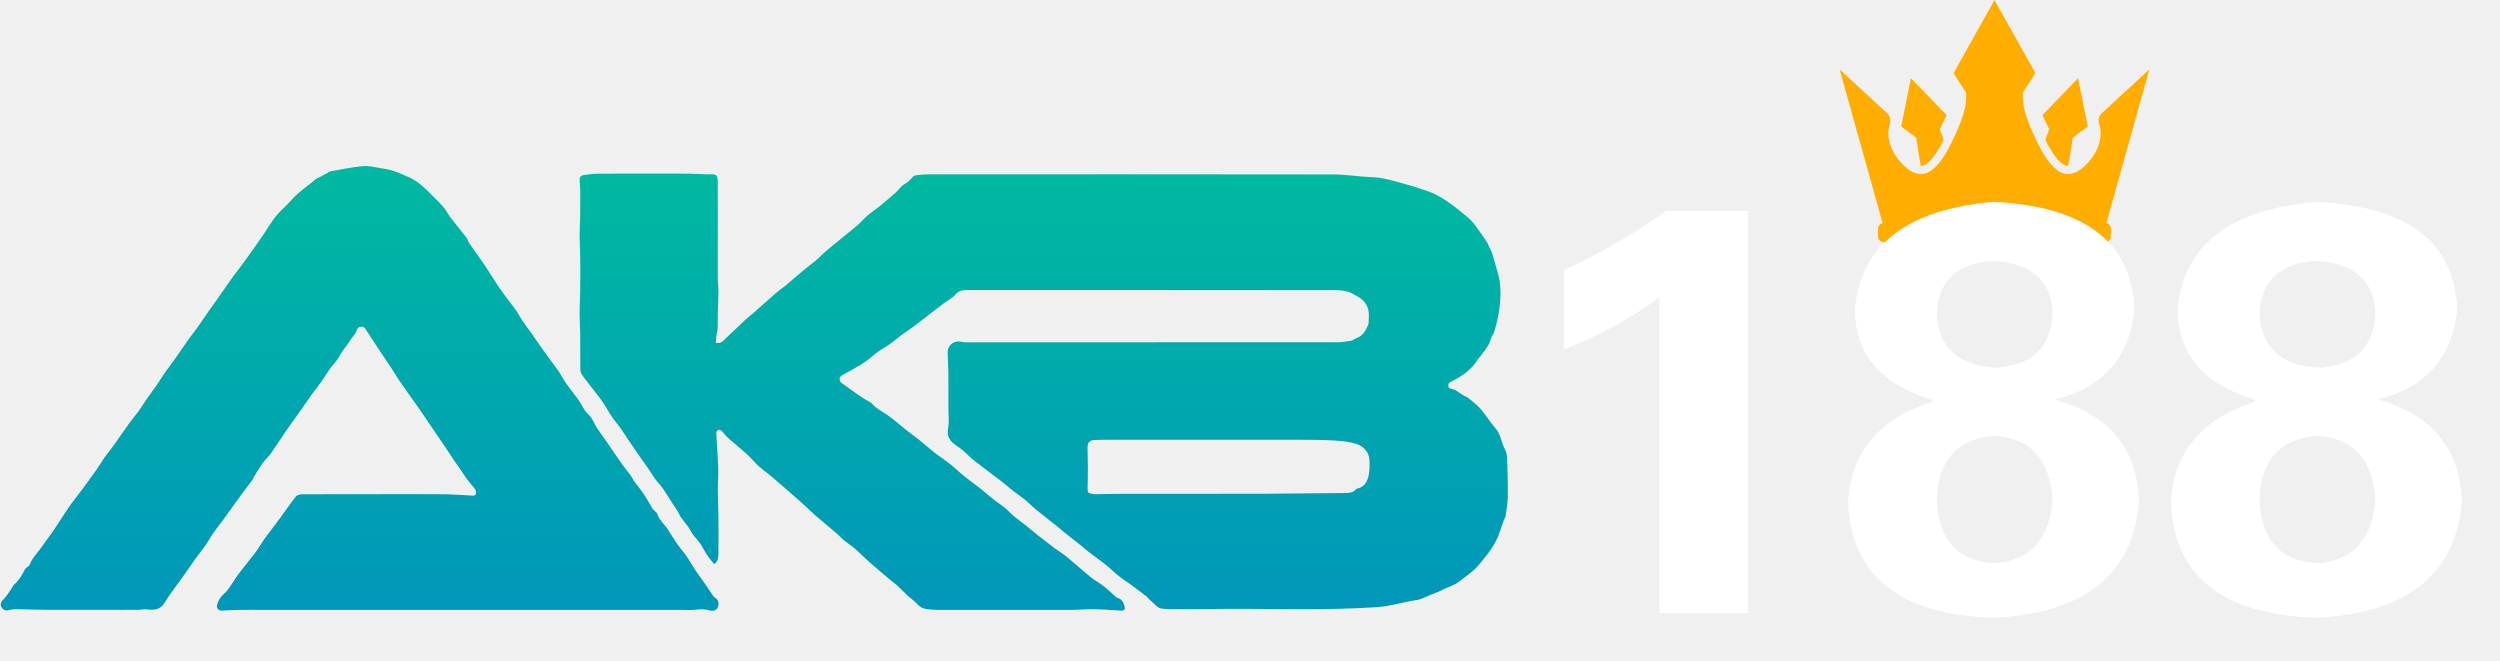
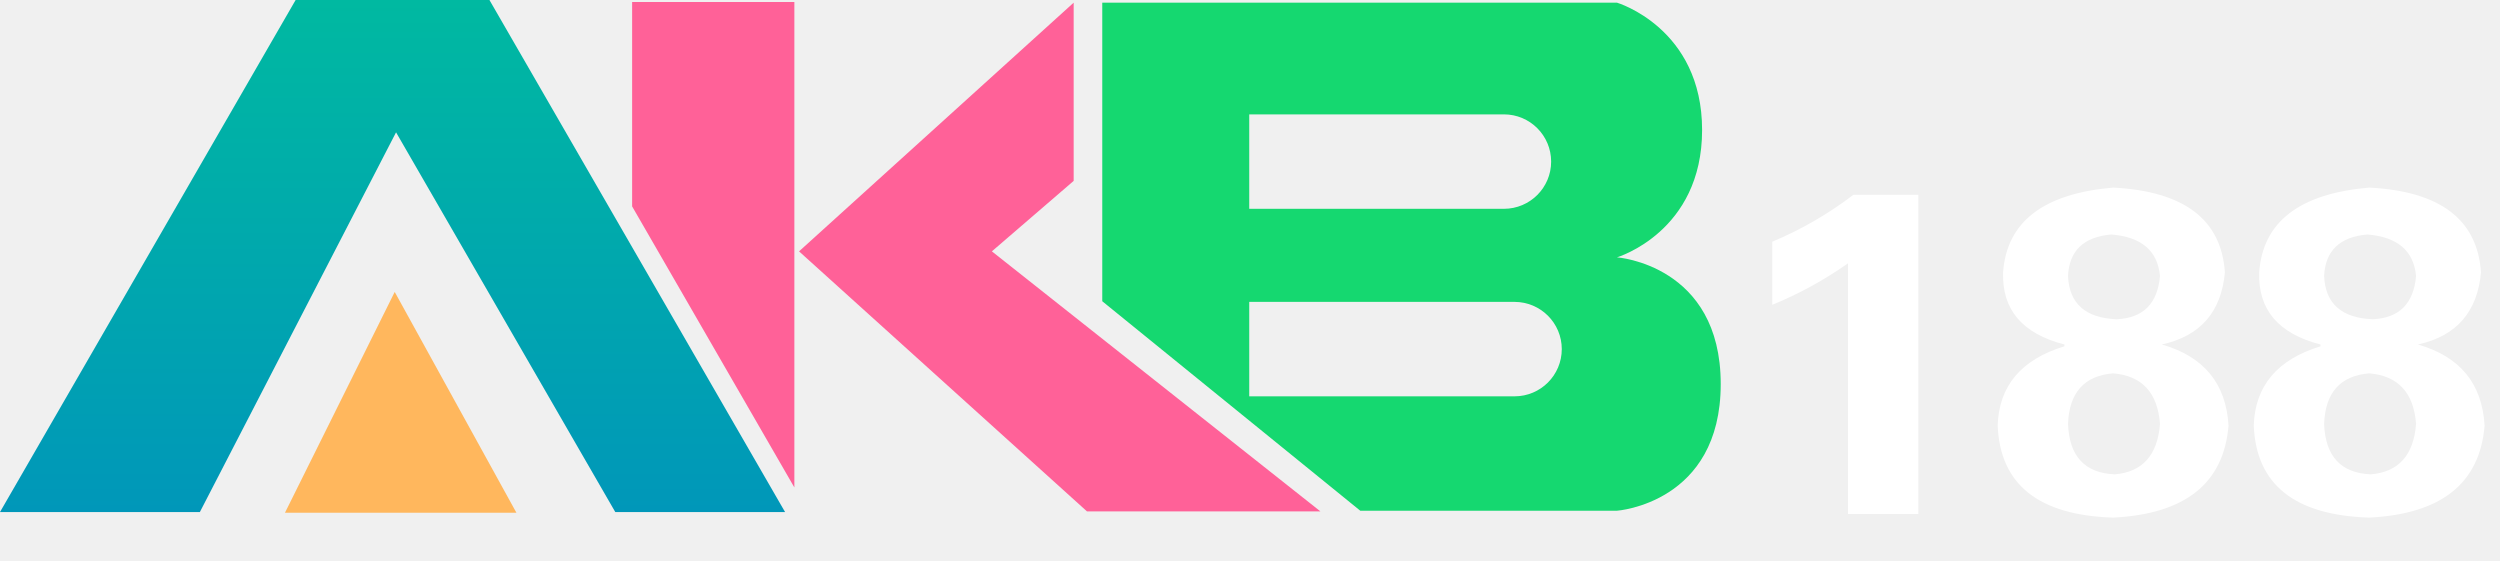
- <svg xmlns="http://www.w3.org/2000/svg" width="106" height="28" viewBox="0 0 106 28" fill="none">
-   <path d="M81.446 7.035C81.446 7.035 81.446 7.035 81.447 7.035C81.718 7.035 82.042 6.663 82.412 5.932L82.244 5.474L82.538 4.886L81.023 3.315L80.61 5.36L81.248 5.839C81.278 6.049 81.376 6.718 81.446 7.034L81.446 7.035Z" fill="#FFAE00" />
-   <path d="M86.72 5.932C87.09 6.663 87.414 7.035 87.686 7.035C87.686 7.035 87.686 7.035 87.686 7.035C87.756 6.718 87.854 6.049 87.885 5.839L88.522 5.361L88.109 3.315L86.594 4.886L86.888 5.474L86.72 5.933L86.72 5.932Z" fill="#FFAE00" />
-   <path d="M89.311 9.459L91.133 2.942L90.025 3.963C89.316 4.616 89.158 4.762 89.12 4.798L89.119 4.797C88.919 4.981 88.982 5.198 89.038 5.389C89.042 5.4 89.045 5.411 89.047 5.419C89.07 5.555 89.073 5.698 89.054 5.846C89 6.266 88.759 6.695 88.375 7.055C88.248 7.173 88.046 7.325 87.805 7.37C87.123 7.498 86.584 6.506 86.191 5.627C85.976 5.147 85.776 4.632 85.767 4.128C85.766 4.069 85.763 3.948 85.778 3.908C85.787 3.89 85.817 3.849 85.841 3.815C85.868 3.777 85.895 3.739 85.918 3.703L86.3 3.099L84.573 0.013L84.566 5.34058e-05L84.559 0.013L82.833 3.099L83.214 3.703C83.238 3.74 83.264 3.777 83.291 3.815C83.316 3.849 83.346 3.89 83.355 3.908C83.369 3.948 83.367 4.069 83.366 4.128C83.357 4.632 83.157 5.147 82.942 5.627C82.548 6.506 82.01 7.498 81.327 7.37C81.087 7.325 80.885 7.174 80.758 7.055C80.374 6.695 80.132 6.266 80.079 5.846C80.06 5.698 80.062 5.555 80.086 5.419C80.088 5.411 80.091 5.4 80.094 5.389C80.15 5.198 80.214 4.981 80.013 4.797L80.013 4.798C79.975 4.762 79.817 4.616 79.107 3.963L78 2.942L79.822 9.459C79.713 9.483 79.63 9.58 79.63 9.697V10.026C79.63 10.161 79.74 10.27 79.875 10.27H89.258C89.393 10.27 89.502 10.161 89.502 10.026V9.697C89.502 9.58 89.42 9.483 89.311 9.459H89.311Z" fill="#FFAE00" />
-   <path d="M66.313 14.821V11.448C67.855 10.741 69.3 9.906 70.65 8.942H74.119V26H70.361V12.604C69.14 13.504 67.791 14.243 66.313 14.821ZM82.118 21.181C82.182 22.916 83.017 23.816 84.624 23.88C86.101 23.751 86.904 22.852 87.033 21.181C86.904 19.447 86.069 18.547 84.527 18.483C82.985 18.611 82.182 19.511 82.118 21.181ZM82.118 13.279C82.182 14.757 83.049 15.528 84.72 15.592C86.198 15.463 86.969 14.692 87.033 13.279C86.969 11.866 86.101 11.127 84.431 11.062C82.953 11.191 82.182 11.93 82.118 13.279ZM81.925 17.037V16.941C79.741 16.299 78.648 15.014 78.648 13.086C78.906 10.388 80.865 8.878 84.527 8.557C88.382 8.749 90.374 10.259 90.502 13.086C90.309 15.142 89.185 16.427 87.129 16.941C89.442 17.584 90.631 19.029 90.695 21.278C90.438 24.362 88.382 26 84.527 26.193C80.544 26.064 78.488 24.426 78.359 21.278C78.488 19.158 79.676 17.744 81.925 17.037ZM95.803 21.181C95.867 22.916 96.702 23.816 98.308 23.88C99.786 23.751 100.589 22.852 100.718 21.181C100.589 19.447 99.754 18.547 98.212 18.483C96.67 18.611 95.867 19.511 95.803 21.181ZM95.803 13.279C95.867 14.757 96.734 15.528 98.405 15.592C99.882 15.463 100.653 14.692 100.718 13.279C100.653 11.866 99.786 11.127 98.115 11.062C96.638 11.191 95.867 11.93 95.803 13.279ZM95.61 17.037V16.941C93.425 16.299 92.333 15.014 92.333 13.086C92.59 10.388 94.55 8.878 98.212 8.557C102.067 8.749 104.058 10.259 104.187 13.086C103.994 15.142 102.87 16.427 100.814 16.941C103.127 17.584 104.315 19.029 104.38 21.278C104.123 24.362 102.067 26 98.212 26.193C94.228 26.064 92.173 24.426 92.044 21.278C92.173 19.158 93.361 17.744 95.61 17.037Z" fill="white" />
-   <g clip-path="url(#clip0_3801_7393)">
-     <path d="M30.349 14.53C30.577 14.587 30.665 14.451 30.773 14.345C30.92 14.201 31.074 14.063 31.223 13.921C31.354 13.798 31.48 13.67 31.613 13.549C31.723 13.449 31.842 13.36 31.953 13.262C32.271 12.982 32.586 12.697 32.907 12.418C33.034 12.308 33.178 12.217 33.308 12.109C33.548 11.909 33.78 11.7 34.02 11.501C34.208 11.344 34.407 11.2 34.595 11.043C34.728 10.93 34.847 10.801 34.978 10.685C35.117 10.563 35.261 10.448 35.404 10.331C35.548 10.212 35.693 10.096 35.837 9.978C36.025 9.823 36.217 9.673 36.4 9.511C36.537 9.39 36.655 9.245 36.795 9.127C36.955 8.991 37.135 8.878 37.298 8.744C37.532 8.553 37.762 8.356 37.987 8.155C38.115 8.041 38.213 7.878 38.358 7.803C38.51 7.724 38.602 7.612 38.706 7.493C38.742 7.451 38.821 7.433 38.883 7.427C39.049 7.408 39.216 7.391 39.383 7.391C45.104 7.39 50.824 7.388 56.545 7.397C57.094 7.398 57.642 7.495 58.191 7.513C58.635 7.527 59.046 7.662 59.464 7.772C59.806 7.863 60.145 7.97 60.479 8.085C60.669 8.15 60.855 8.233 61.03 8.332C61.235 8.448 61.432 8.581 61.62 8.723C61.866 8.909 62.107 9.103 62.335 9.311C62.461 9.426 62.562 9.573 62.664 9.713C62.804 9.904 62.936 10.101 63.067 10.299C63.101 10.35 63.111 10.417 63.142 10.471C63.32 10.774 63.363 11.121 63.471 11.447C63.683 12.083 63.64 12.721 63.53 13.362C63.487 13.613 63.412 13.86 63.344 14.107C63.33 14.16 63.275 14.202 63.253 14.254C63.2 14.381 63.173 14.522 63.103 14.638C62.999 14.812 62.867 14.971 62.746 15.135C62.727 15.161 62.695 15.178 62.679 15.206C62.401 15.679 61.97 15.968 61.489 16.198C61.396 16.242 61.381 16.405 61.465 16.467C61.473 16.473 61.485 16.476 61.496 16.477C61.766 16.511 61.937 16.737 62.179 16.826C62.213 16.839 62.243 16.865 62.272 16.889C62.443 17.038 62.633 17.171 62.78 17.341C63.008 17.607 63.19 17.911 63.42 18.174C63.643 18.429 63.653 18.765 63.806 19.045C63.862 19.148 63.895 19.277 63.9 19.395C63.919 19.949 63.937 20.503 63.931 21.056C63.928 21.328 63.876 21.6 63.838 21.871C63.829 21.936 63.785 21.996 63.761 22.06C63.72 22.169 63.681 22.278 63.644 22.388C63.601 22.512 63.562 22.637 63.518 22.76C63.507 22.79 63.482 22.814 63.469 22.843C63.278 23.27 62.979 23.618 62.681 23.973C62.445 24.253 62.139 24.44 61.862 24.662C61.673 24.812 61.421 24.882 61.197 24.988C61.129 25.02 61.064 25.059 60.994 25.088C60.868 25.141 60.739 25.189 60.611 25.239C60.434 25.308 60.263 25.413 60.08 25.439C59.513 25.521 58.972 25.703 58.389 25.742C56.001 25.903 53.611 25.785 51.222 25.824C50.66 25.833 50.099 25.827 49.537 25.823C49.419 25.823 49.297 25.817 49.184 25.786C49.112 25.767 49.052 25.7 48.99 25.65C48.933 25.604 48.881 25.552 48.827 25.501C48.779 25.456 48.73 25.411 48.683 25.365C48.66 25.342 48.645 25.311 48.619 25.292C48.407 25.13 48.194 24.968 47.978 24.81C47.8 24.68 47.61 24.564 47.438 24.426C47.242 24.27 47.064 24.09 46.868 23.933C46.641 23.751 46.4 23.585 46.168 23.407C46.053 23.319 45.946 23.218 45.832 23.127C45.605 22.946 45.374 22.77 45.147 22.589C45.039 22.503 44.94 22.407 44.832 22.322C44.527 22.078 44.217 21.842 43.915 21.596C43.757 21.467 43.617 21.317 43.459 21.188C43.29 21.05 43.107 20.93 42.935 20.796C42.767 20.665 42.609 20.522 42.441 20.392C42.058 20.098 41.667 19.813 41.287 19.515C41.136 19.397 41.007 19.252 40.861 19.126C40.76 19.039 40.651 18.96 40.54 18.886C40.278 18.712 40.134 18.508 40.2 18.16C40.252 17.886 40.212 17.595 40.212 17.312C40.212 16.8 40.216 16.288 40.211 15.776C40.208 15.5 40.185 15.224 40.18 14.948C40.175 14.642 40.442 14.427 40.743 14.486C40.811 14.499 40.88 14.515 40.95 14.515C46.201 14.516 51.452 14.516 56.704 14.512C56.901 14.512 57.099 14.476 57.295 14.446C57.355 14.436 57.407 14.387 57.464 14.359C57.538 14.322 57.618 14.296 57.684 14.25C57.746 14.207 57.798 14.147 57.844 14.086C57.886 14.032 57.918 13.97 57.947 13.907C57.979 13.837 58.026 13.763 58.028 13.689C58.039 13.399 58.084 13.121 57.881 12.839C57.748 12.653 57.585 12.592 57.418 12.489C57.1 12.291 56.748 12.302 56.405 12.302C51.274 12.295 46.142 12.297 41.011 12.297C40.821 12.297 40.656 12.315 40.513 12.489C40.387 12.64 40.188 12.729 40.026 12.852C39.608 13.171 39.194 13.498 38.773 13.816C38.587 13.957 38.388 14.083 38.199 14.223C38.045 14.336 37.904 14.466 37.748 14.575C37.571 14.701 37.378 14.806 37.202 14.933C37.026 15.059 36.868 15.211 36.691 15.335C36.507 15.462 36.31 15.571 36.116 15.684C35.98 15.763 35.838 15.831 35.703 15.909C35.568 15.987 35.565 16.153 35.692 16.243C35.95 16.427 36.205 16.615 36.466 16.795C36.601 16.888 36.745 16.968 36.885 17.053C36.907 17.067 36.938 17.075 36.953 17.094C37.147 17.33 37.423 17.453 37.665 17.625C37.932 17.815 38.176 18.038 38.434 18.241C38.613 18.383 38.801 18.512 38.979 18.654C39.189 18.823 39.387 19.007 39.599 19.173C39.83 19.353 40.076 19.512 40.305 19.693C40.501 19.847 40.677 20.026 40.871 20.182C41.101 20.367 41.343 20.537 41.575 20.72C41.766 20.87 41.945 21.035 42.136 21.185C42.286 21.304 42.452 21.405 42.6 21.526C42.741 21.642 42.862 21.781 43.002 21.898C43.164 22.033 43.339 22.154 43.504 22.285C43.677 22.423 43.843 22.569 44.016 22.706C44.247 22.888 44.479 23.067 44.715 23.243C44.881 23.367 45.063 23.472 45.223 23.604C45.568 23.887 45.898 24.188 46.244 24.47C46.414 24.608 46.613 24.711 46.786 24.846C46.957 24.978 47.111 25.131 47.274 25.274C47.31 25.306 47.348 25.344 47.392 25.356C47.573 25.405 47.631 25.543 47.679 25.702C47.717 25.83 47.671 25.898 47.536 25.891C47.147 25.868 46.759 25.837 46.37 25.829C46.073 25.823 45.775 25.856 45.476 25.857C43.986 25.86 42.496 25.858 41.005 25.858C40.578 25.858 40.151 25.861 39.724 25.857C39.573 25.855 39.421 25.845 39.272 25.821C39.13 25.799 39.009 25.742 38.904 25.624C38.77 25.474 38.597 25.359 38.448 25.222C38.312 25.097 38.187 24.958 38.05 24.833C37.952 24.743 37.84 24.667 37.737 24.581C37.438 24.327 37.139 24.076 36.845 23.817C36.639 23.636 36.449 23.437 36.242 23.257C36.101 23.135 35.94 23.036 35.796 22.918C35.681 22.823 35.582 22.709 35.468 22.612C35.165 22.353 34.856 22.1 34.554 21.84C34.419 21.724 34.295 21.595 34.165 21.474C34.064 21.38 33.961 21.288 33.857 21.198C33.493 20.879 33.13 20.558 32.762 20.244C32.571 20.081 32.364 19.935 32.175 19.769C32.04 19.65 31.925 19.509 31.797 19.382C31.712 19.297 31.621 19.216 31.529 19.136C31.305 18.941 31.075 18.752 30.854 18.552C30.756 18.464 30.68 18.35 30.584 18.259C30.553 18.23 30.473 18.211 30.444 18.23C30.404 18.257 30.367 18.326 30.37 18.376C30.394 18.871 30.436 19.365 30.453 19.86C30.464 20.162 30.434 20.466 30.435 20.769C30.437 21.14 30.458 21.51 30.461 21.881C30.467 22.417 30.468 22.953 30.46 23.488C30.458 23.634 30.451 23.793 30.285 23.919C30.235 23.86 30.183 23.8 30.133 23.738C29.976 23.545 29.854 23.331 29.733 23.113C29.643 22.951 29.496 22.823 29.385 22.672C29.312 22.573 29.264 22.457 29.193 22.357C29.088 22.209 28.968 22.073 28.864 21.925C28.808 21.844 28.776 21.746 28.724 21.661C28.628 21.508 28.527 21.358 28.426 21.208C28.261 20.962 28.119 20.695 27.92 20.479C27.708 20.249 27.573 19.975 27.392 19.729C27.128 19.371 26.883 19 26.63 18.634C26.455 18.382 26.299 18.113 26.101 17.881C25.903 17.648 25.773 17.379 25.608 17.129C25.409 16.823 25.169 16.543 24.947 16.251C24.846 16.117 24.737 15.988 24.65 15.845C24.611 15.781 24.606 15.69 24.605 15.611C24.602 15.137 24.607 14.663 24.602 14.19C24.598 13.881 24.575 13.572 24.575 13.264C24.575 12.953 24.598 12.643 24.601 12.332C24.606 11.846 24.606 11.359 24.601 10.872C24.598 10.567 24.575 10.262 24.575 9.957C24.575 9.681 24.598 9.405 24.602 9.128C24.606 8.762 24.606 8.395 24.602 8.028C24.6 7.877 24.572 7.726 24.579 7.576C24.581 7.525 24.645 7.441 24.692 7.433C24.909 7.398 25.13 7.366 25.349 7.364C26.201 7.357 27.053 7.361 27.906 7.361C28.349 7.361 28.793 7.358 29.236 7.363C29.474 7.365 29.712 7.383 29.95 7.392C29.983 7.394 30.016 7.394 30.049 7.392C30.386 7.37 30.433 7.413 30.433 7.76C30.433 9.094 30.431 10.429 30.434 11.764C30.434 11.974 30.463 12.185 30.461 12.395C30.459 12.704 30.44 13.012 30.432 13.321C30.428 13.519 30.439 13.717 30.429 13.914C30.423 14.03 30.385 14.143 30.37 14.259C30.357 14.349 30.356 14.441 30.35 14.533L30.349 14.53ZM51.746 20.935C52.351 20.935 52.957 20.939 53.562 20.935C54.728 20.927 55.893 20.917 57.059 20.904C57.217 20.902 57.375 20.885 57.49 20.749C57.512 20.724 57.555 20.711 57.591 20.703C57.819 20.648 57.944 20.454 57.999 20.277C58.074 20.036 58.076 19.763 58.065 19.506C58.05 19.18 57.826 18.939 57.553 18.838C57.246 18.725 56.898 18.697 56.566 18.677C56.045 18.646 55.521 18.646 54.998 18.645C52.404 18.642 49.809 18.643 47.214 18.644C46.949 18.644 46.683 18.647 46.417 18.655C46.177 18.663 46.105 18.778 46.112 19.014C46.127 19.546 46.131 20.079 46.116 20.611C46.108 20.894 46.103 20.917 46.383 20.951C46.426 20.956 46.471 20.954 46.514 20.953C46.879 20.947 47.244 20.937 47.609 20.937C48.988 20.935 50.367 20.936 51.746 20.936V20.935Z" fill="url(#paint0_linear_3801_7393)" />
-     <path d="M15.868 20.953C16.855 20.953 17.842 20.947 18.829 20.956C19.236 20.96 19.643 20.997 20.049 21.015C20.092 21.017 20.169 20.991 20.172 20.969C20.181 20.898 20.189 20.807 20.153 20.755C20.051 20.607 19.919 20.481 19.814 20.337C19.673 20.144 19.547 19.94 19.413 19.743C19.379 19.692 19.336 19.648 19.302 19.597C19.214 19.465 19.131 19.33 19.042 19.199C18.799 18.838 18.553 18.48 18.308 18.12C18.137 17.868 17.97 17.614 17.796 17.364C17.516 16.964 17.227 16.569 16.949 16.166C16.81 15.966 16.691 15.752 16.557 15.548C16.424 15.345 16.283 15.147 16.148 14.946C16.051 14.802 15.958 14.656 15.863 14.511C15.735 14.315 15.613 14.114 15.478 13.922C15.398 13.807 15.166 13.845 15.131 13.979C15.08 14.17 14.927 14.293 14.832 14.453C14.695 14.68 14.506 14.87 14.385 15.114C14.288 15.307 14.114 15.46 13.985 15.638C13.863 15.808 13.76 15.991 13.64 16.162C13.502 16.356 13.352 16.542 13.213 16.735C13.07 16.932 12.935 17.134 12.795 17.333C12.571 17.649 12.343 17.962 12.122 18.281C11.905 18.596 11.7 18.921 11.478 19.234C11.379 19.374 11.243 19.488 11.143 19.627C11.008 19.818 10.889 20.02 10.766 20.219C10.744 20.255 10.738 20.301 10.714 20.335C10.575 20.522 10.428 20.704 10.291 20.893C10.037 21.24 9.788 21.592 9.535 21.94C9.371 22.165 9.196 22.381 9.037 22.608C8.921 22.773 8.83 22.954 8.715 23.119C8.575 23.32 8.418 23.509 8.274 23.708C8.135 23.9 8.006 24.099 7.868 24.291C7.639 24.611 7.405 24.927 7.177 25.247C7.101 25.353 7.038 25.469 6.967 25.578C6.789 25.854 6.525 25.876 6.231 25.837C6.122 25.823 6.007 25.854 5.895 25.856C5.67 25.859 5.445 25.857 5.22 25.857C4.124 25.857 3.027 25.859 1.931 25.855C1.528 25.854 1.125 25.833 0.722 25.828C0.609 25.827 0.493 25.835 0.386 25.866C0.236 25.91 0.13 25.865 0.062 25.74C-0.008 25.609 0.045 25.515 0.153 25.407C0.297 25.263 0.4 25.077 0.519 24.909C0.543 24.875 0.553 24.827 0.583 24.802C0.795 24.624 0.926 24.391 1.05 24.151C1.07 24.113 1.11 24.085 1.143 24.055C1.178 24.022 1.235 23.999 1.25 23.96C1.363 23.659 1.594 23.439 1.773 23.183C1.938 22.947 2.115 22.718 2.277 22.48C2.493 22.161 2.693 21.832 2.911 21.515C3.059 21.3 3.227 21.1 3.382 20.89C3.619 20.57 3.855 20.249 4.085 19.924C4.202 19.759 4.301 19.581 4.418 19.416C4.537 19.248 4.673 19.09 4.793 18.923C5.028 18.594 5.254 18.259 5.491 17.931C5.612 17.762 5.753 17.607 5.875 17.439C5.981 17.293 6.071 17.134 6.174 16.985C6.331 16.758 6.497 16.538 6.655 16.311C6.774 16.139 6.882 15.958 7.003 15.786C7.132 15.601 7.272 15.424 7.402 15.24C7.623 14.928 7.837 14.611 8.058 14.3C8.162 14.152 8.28 14.015 8.384 13.867C8.537 13.653 8.68 13.432 8.831 13.216C8.956 13.036 9.087 12.859 9.214 12.68C9.44 12.359 9.661 12.034 9.89 11.715C10.029 11.522 10.183 11.34 10.321 11.147C10.587 10.779 10.85 10.408 11.108 10.035C11.306 9.75 11.476 9.445 11.691 9.176C11.889 8.929 12.145 8.728 12.352 8.486C12.658 8.13 13.057 7.887 13.405 7.582C13.438 7.553 13.488 7.542 13.53 7.521C13.648 7.459 13.767 7.396 13.885 7.332C13.918 7.314 13.945 7.278 13.979 7.272C14.448 7.19 14.915 7.087 15.388 7.042C15.638 7.019 15.898 7.093 16.151 7.132C16.331 7.16 16.513 7.189 16.684 7.246C16.898 7.317 17.102 7.42 17.312 7.504C17.63 7.632 17.878 7.855 18.122 8.085C18.158 8.119 18.191 8.155 18.225 8.19C18.419 8.386 18.622 8.574 18.803 8.781C18.916 8.91 18.987 9.074 19.093 9.211C19.314 9.5 19.549 9.779 19.771 10.068C19.828 10.142 19.849 10.242 19.902 10.319C20.107 10.617 20.324 10.906 20.526 11.206C20.758 11.552 20.971 11.911 21.208 12.254C21.421 12.562 21.661 12.853 21.88 13.159C21.989 13.31 22.071 13.481 22.175 13.636C22.289 13.805 22.418 13.963 22.535 14.13C22.694 14.355 22.845 14.587 23.006 14.811C23.23 15.123 23.464 15.428 23.686 15.742C23.792 15.893 23.87 16.064 23.976 16.216C24.138 16.445 24.313 16.666 24.481 16.891C24.656 17.124 24.751 17.406 24.983 17.61C25.126 17.737 25.185 17.956 25.295 18.123C25.446 18.352 25.612 18.571 25.768 18.796C25.973 19.094 26.172 19.397 26.381 19.692C26.496 19.856 26.629 20.008 26.748 20.169C26.801 20.242 26.833 20.329 26.886 20.402C27.019 20.586 27.168 20.759 27.294 20.948C27.423 21.138 27.529 21.343 27.651 21.537C27.689 21.597 27.748 21.645 27.797 21.698C27.818 21.72 27.849 21.74 27.857 21.766C27.945 22.048 28.177 22.231 28.33 22.467C28.455 22.659 28.569 22.858 28.7 23.045C28.823 23.221 28.969 23.382 29.091 23.558C29.224 23.75 29.336 23.956 29.466 24.15C29.595 24.343 29.736 24.528 29.868 24.719C29.996 24.904 30.118 25.094 30.246 25.28C30.267 25.309 30.303 25.327 30.333 25.349C30.466 25.448 30.506 25.6 30.428 25.759C30.358 25.902 30.22 25.918 30.093 25.882C29.89 25.824 29.696 25.822 29.487 25.852C29.294 25.879 29.093 25.858 28.895 25.858C23.229 25.858 17.564 25.858 11.898 25.858C11.656 25.858 11.414 25.858 11.173 25.858C10.827 25.858 10.482 25.854 10.137 25.859C9.892 25.863 9.647 25.879 9.403 25.89C9.284 25.895 9.173 25.796 9.199 25.675C9.224 25.558 9.276 25.438 9.346 25.341C9.435 25.219 9.567 25.129 9.658 25.008C9.824 24.782 9.965 24.538 10.132 24.314C10.348 24.024 10.585 23.751 10.802 23.462C10.942 23.276 11.058 23.072 11.191 22.88C11.302 22.723 11.422 22.572 11.537 22.419C11.663 22.251 11.79 22.084 11.913 21.915C12.119 21.631 12.316 21.341 12.532 21.066C12.581 21.003 12.693 20.959 12.777 20.959C13.807 20.951 14.838 20.954 15.869 20.954V20.955L15.868 20.953Z" fill="url(#paint1_linear_3801_7393)" />
-   </g>
+ <svg xmlns="http://www.w3.org/2000/svg" width="107" height="24" viewBox="0 0 107 24" fill="none">
+   <path d="M0 21.916L12.653 0H20.948L33.601 21.916H26.334L16.951 5.664L8.554 21.916H0Z" fill="url(#paint0_linear_676_3)" />
+   <path d="M12.197 21.944L16.894 12.495L22.102 21.944H12.197Z" fill="#FFB75D" />
+   <path d="M33.999 0.085H27.055V8.834L33.999 20.863V0.085Z" fill="#FF6198" />
+   <path d="M46.522 21.887L34.199 10.758L45.953 0.114V7.742L42.452 10.758L56.513 21.887H46.522Z" fill="#FF6198" />
+   <path d="M69.206 0.114C69.206 0.114 72.85 1.195 72.85 5.564C72.85 9.924 69.221 11.01 69.206 11.014C69.206 11.014 73.647 11.328 73.647 16.437C73.647 21.546 69.206 21.859 69.206 21.859H58.22L47.177 12.893V0.114H69.206ZM53.467 12.921V16.963H64.823C65.939 16.963 66.844 16.058 66.844 14.942C66.844 13.826 65.939 12.922 64.823 12.921H53.467ZM53.467 4.895V8.937H64.368C65.483 8.937 66.389 8.032 66.389 6.917C66.389 5.801 65.484 4.895 64.368 4.895H53.467Z" fill="#15D870" />
+   <path d="M75.853 13.046V10.345C77.088 9.83 78.245 9.161 79.326 8.338H82.105V22H79.094V11.271C78.065 11.992 76.985 12.583 75.853 13.046ZM88.511 18.141C88.563 19.53 89.231 20.25 90.518 20.302C91.701 20.199 92.345 19.479 92.448 18.141C92.345 16.803 91.676 16.082 90.441 15.979C89.206 16.082 88.563 16.803 88.511 18.141ZM88.511 11.811C88.563 12.995 89.257 13.612 90.595 13.664C91.727 13.612 92.345 12.995 92.448 11.811C92.345 10.731 91.65 10.139 90.364 10.036C89.18 10.139 88.563 10.731 88.511 11.811ZM88.357 14.822V14.744C86.556 14.281 85.681 13.252 85.732 11.657C85.887 9.496 87.456 8.286 90.441 8.029C93.477 8.184 95.072 9.393 95.226 11.657C95.072 13.355 94.171 14.384 92.525 14.744C94.326 15.259 95.278 16.417 95.381 18.218C95.175 20.688 93.528 22 90.441 22.154C87.25 22.052 85.604 20.739 85.501 18.218C85.552 16.52 86.504 15.388 88.357 14.822ZM99.472 18.141C99.523 19.53 100.192 20.25 101.478 20.302C102.662 20.199 103.305 19.479 103.408 18.141C103.305 16.803 102.636 16.082 101.401 15.979C100.166 16.082 99.523 16.803 99.472 18.141ZM99.472 11.811C99.523 12.995 100.218 13.612 101.556 13.664C102.688 13.612 103.305 12.995 103.408 11.811C103.305 10.731 102.611 10.139 101.324 10.036C100.141 10.139 99.523 10.731 99.472 11.811ZM99.317 14.822V14.744C97.516 14.281 96.641 13.252 96.693 11.657C96.847 9.496 98.417 8.286 101.401 8.029C104.437 8.184 106.032 9.393 106.187 11.657C106.032 13.355 105.132 14.384 103.485 14.744C105.286 15.259 106.238 16.417 106.341 18.218C106.135 20.688 104.489 22 101.401 22.154C98.211 22.052 96.564 20.739 96.461 18.218C96.513 16.52 97.465 15.388 99.317 14.822Z" fill="white" />
  <defs>
-     <linearGradient id="paint0_linear_3801_7393" x1="44.254" y1="7.36" x2="44.254" y2="25.891" gradientUnits="userSpaceOnUse">
+     <linearGradient id="paint0_linear_676_3" x1="16.8" y1="0" x2="16.8" y2="21.916" gradientUnits="userSpaceOnUse">
      <stop stop-color="#00B9A1" />
      <stop offset="1" stop-color="#0097B9" />
    </linearGradient>
-     <linearGradient id="paint1_linear_3801_7393" x1="15.249" y1="7.038" x2="15.249" y2="25.898" gradientUnits="userSpaceOnUse">
-       <stop stop-color="#00B9A1" />
-       <stop offset="1" stop-color="#0097B9" />
-     </linearGradient>
-     <clipPath id="clip0_3801_7393">
-       <rect width="64" height="18.954" fill="white" transform="translate(0 7)" />
-     </clipPath>
  </defs>
</svg>
